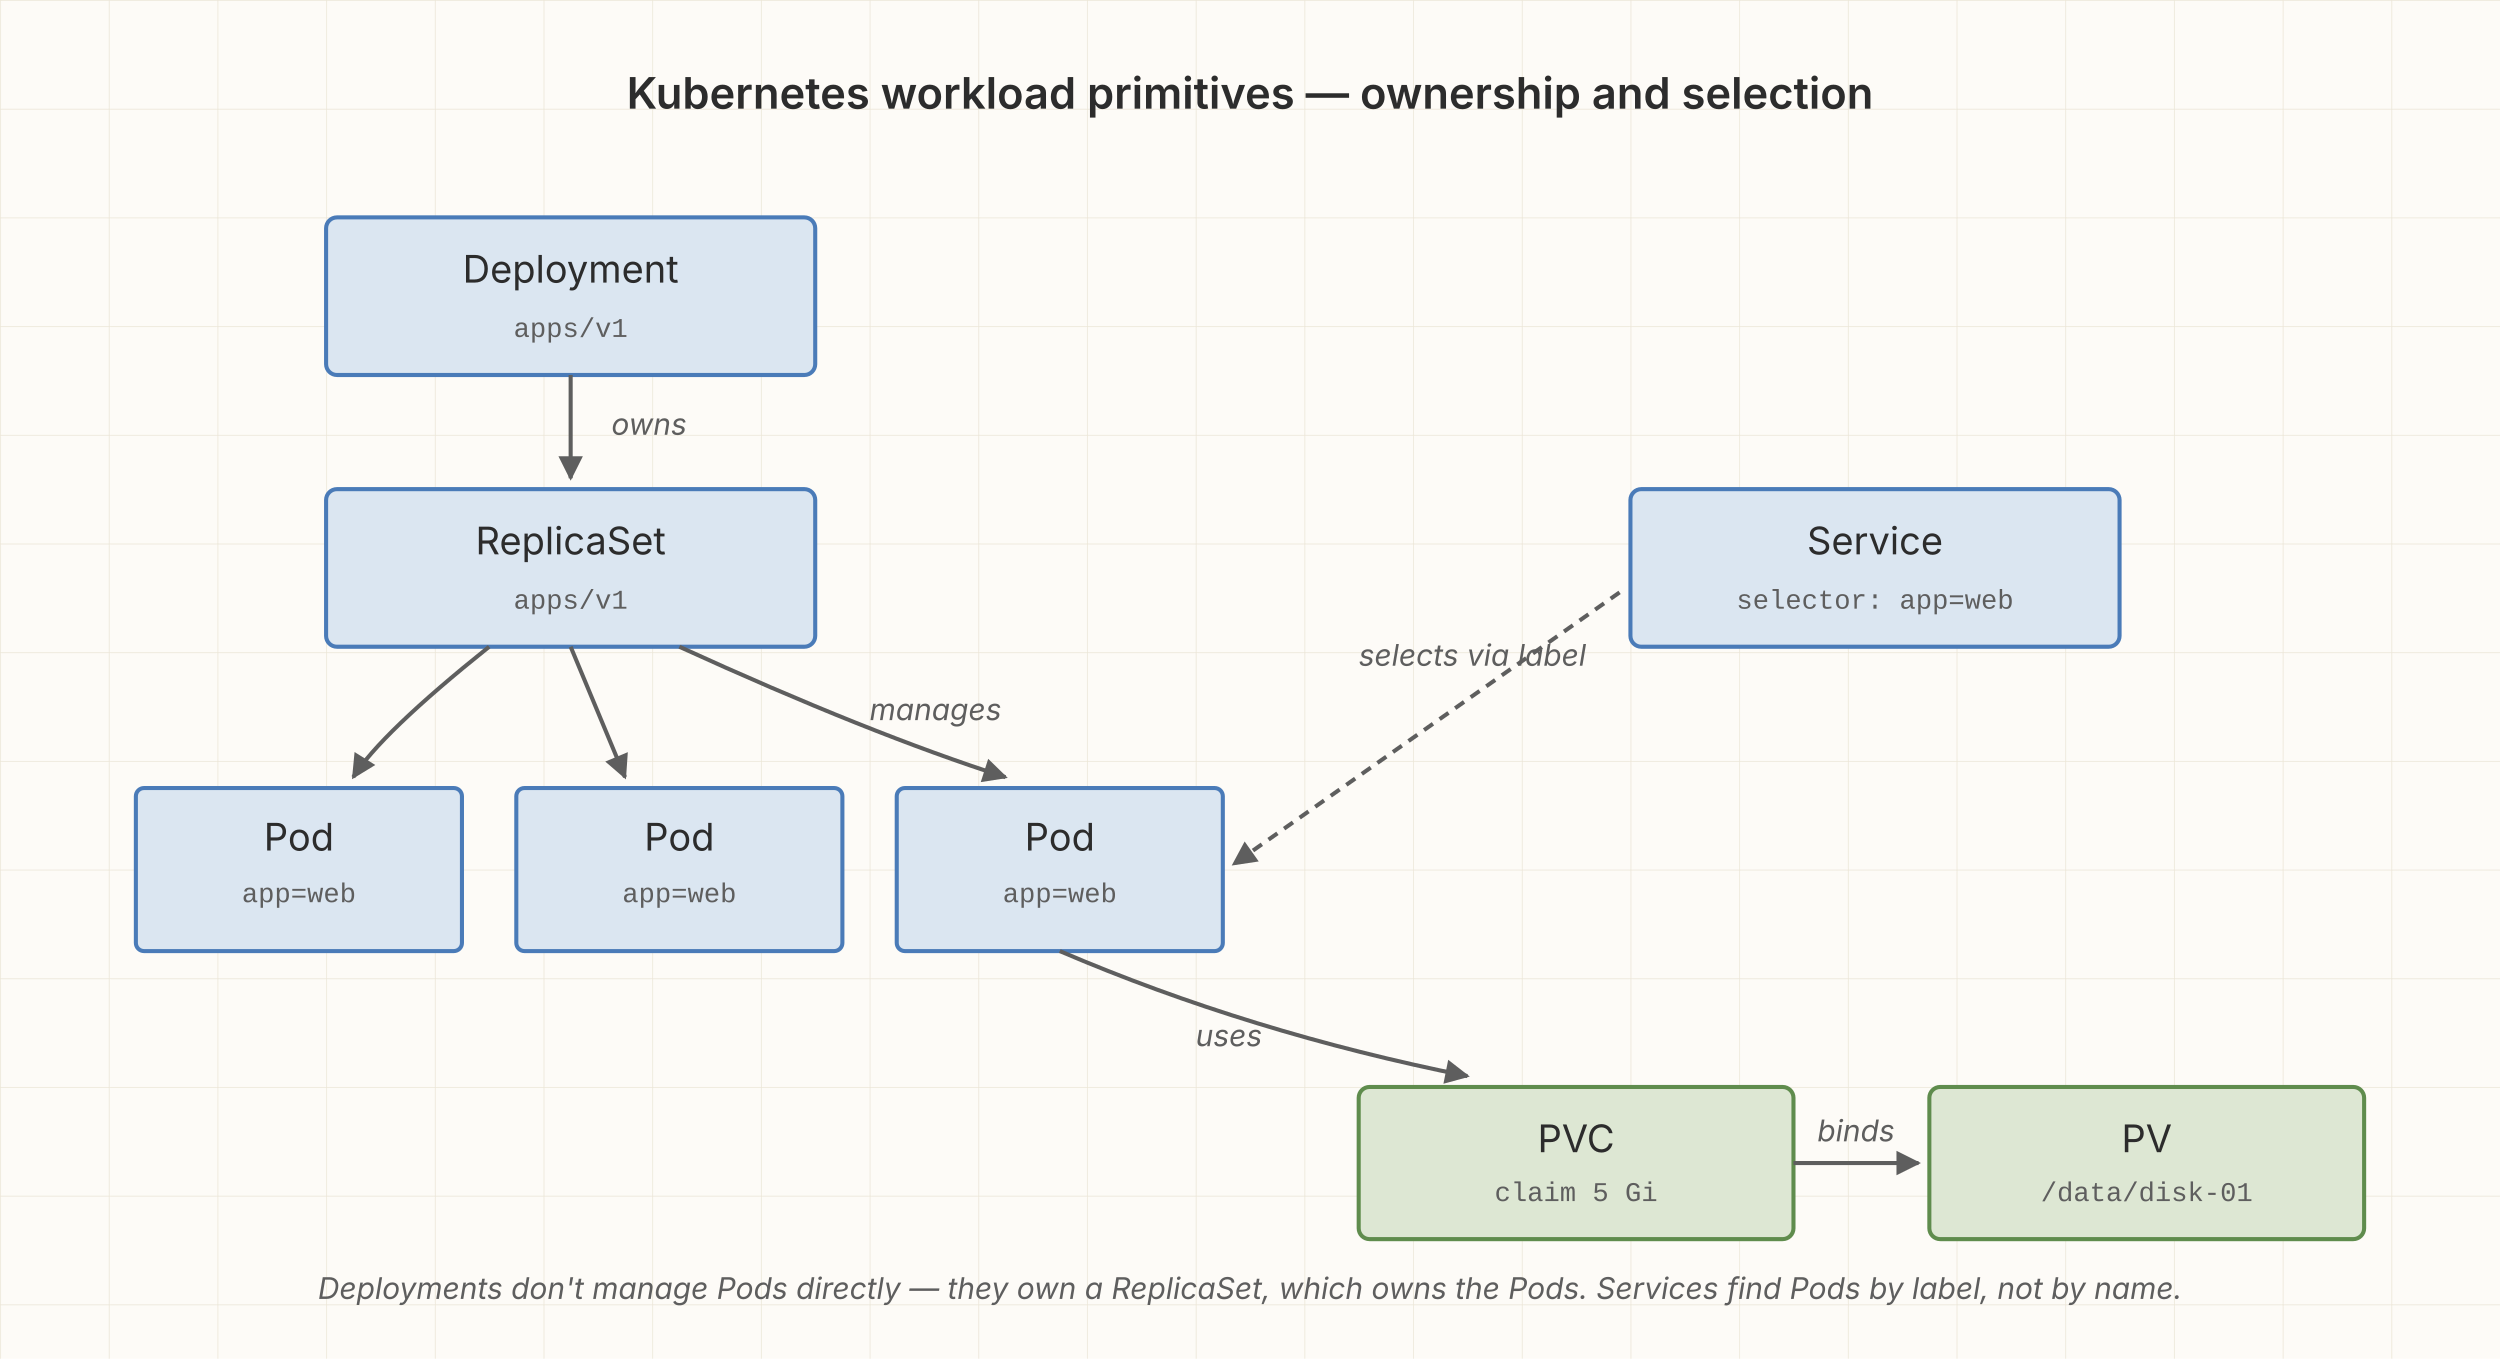
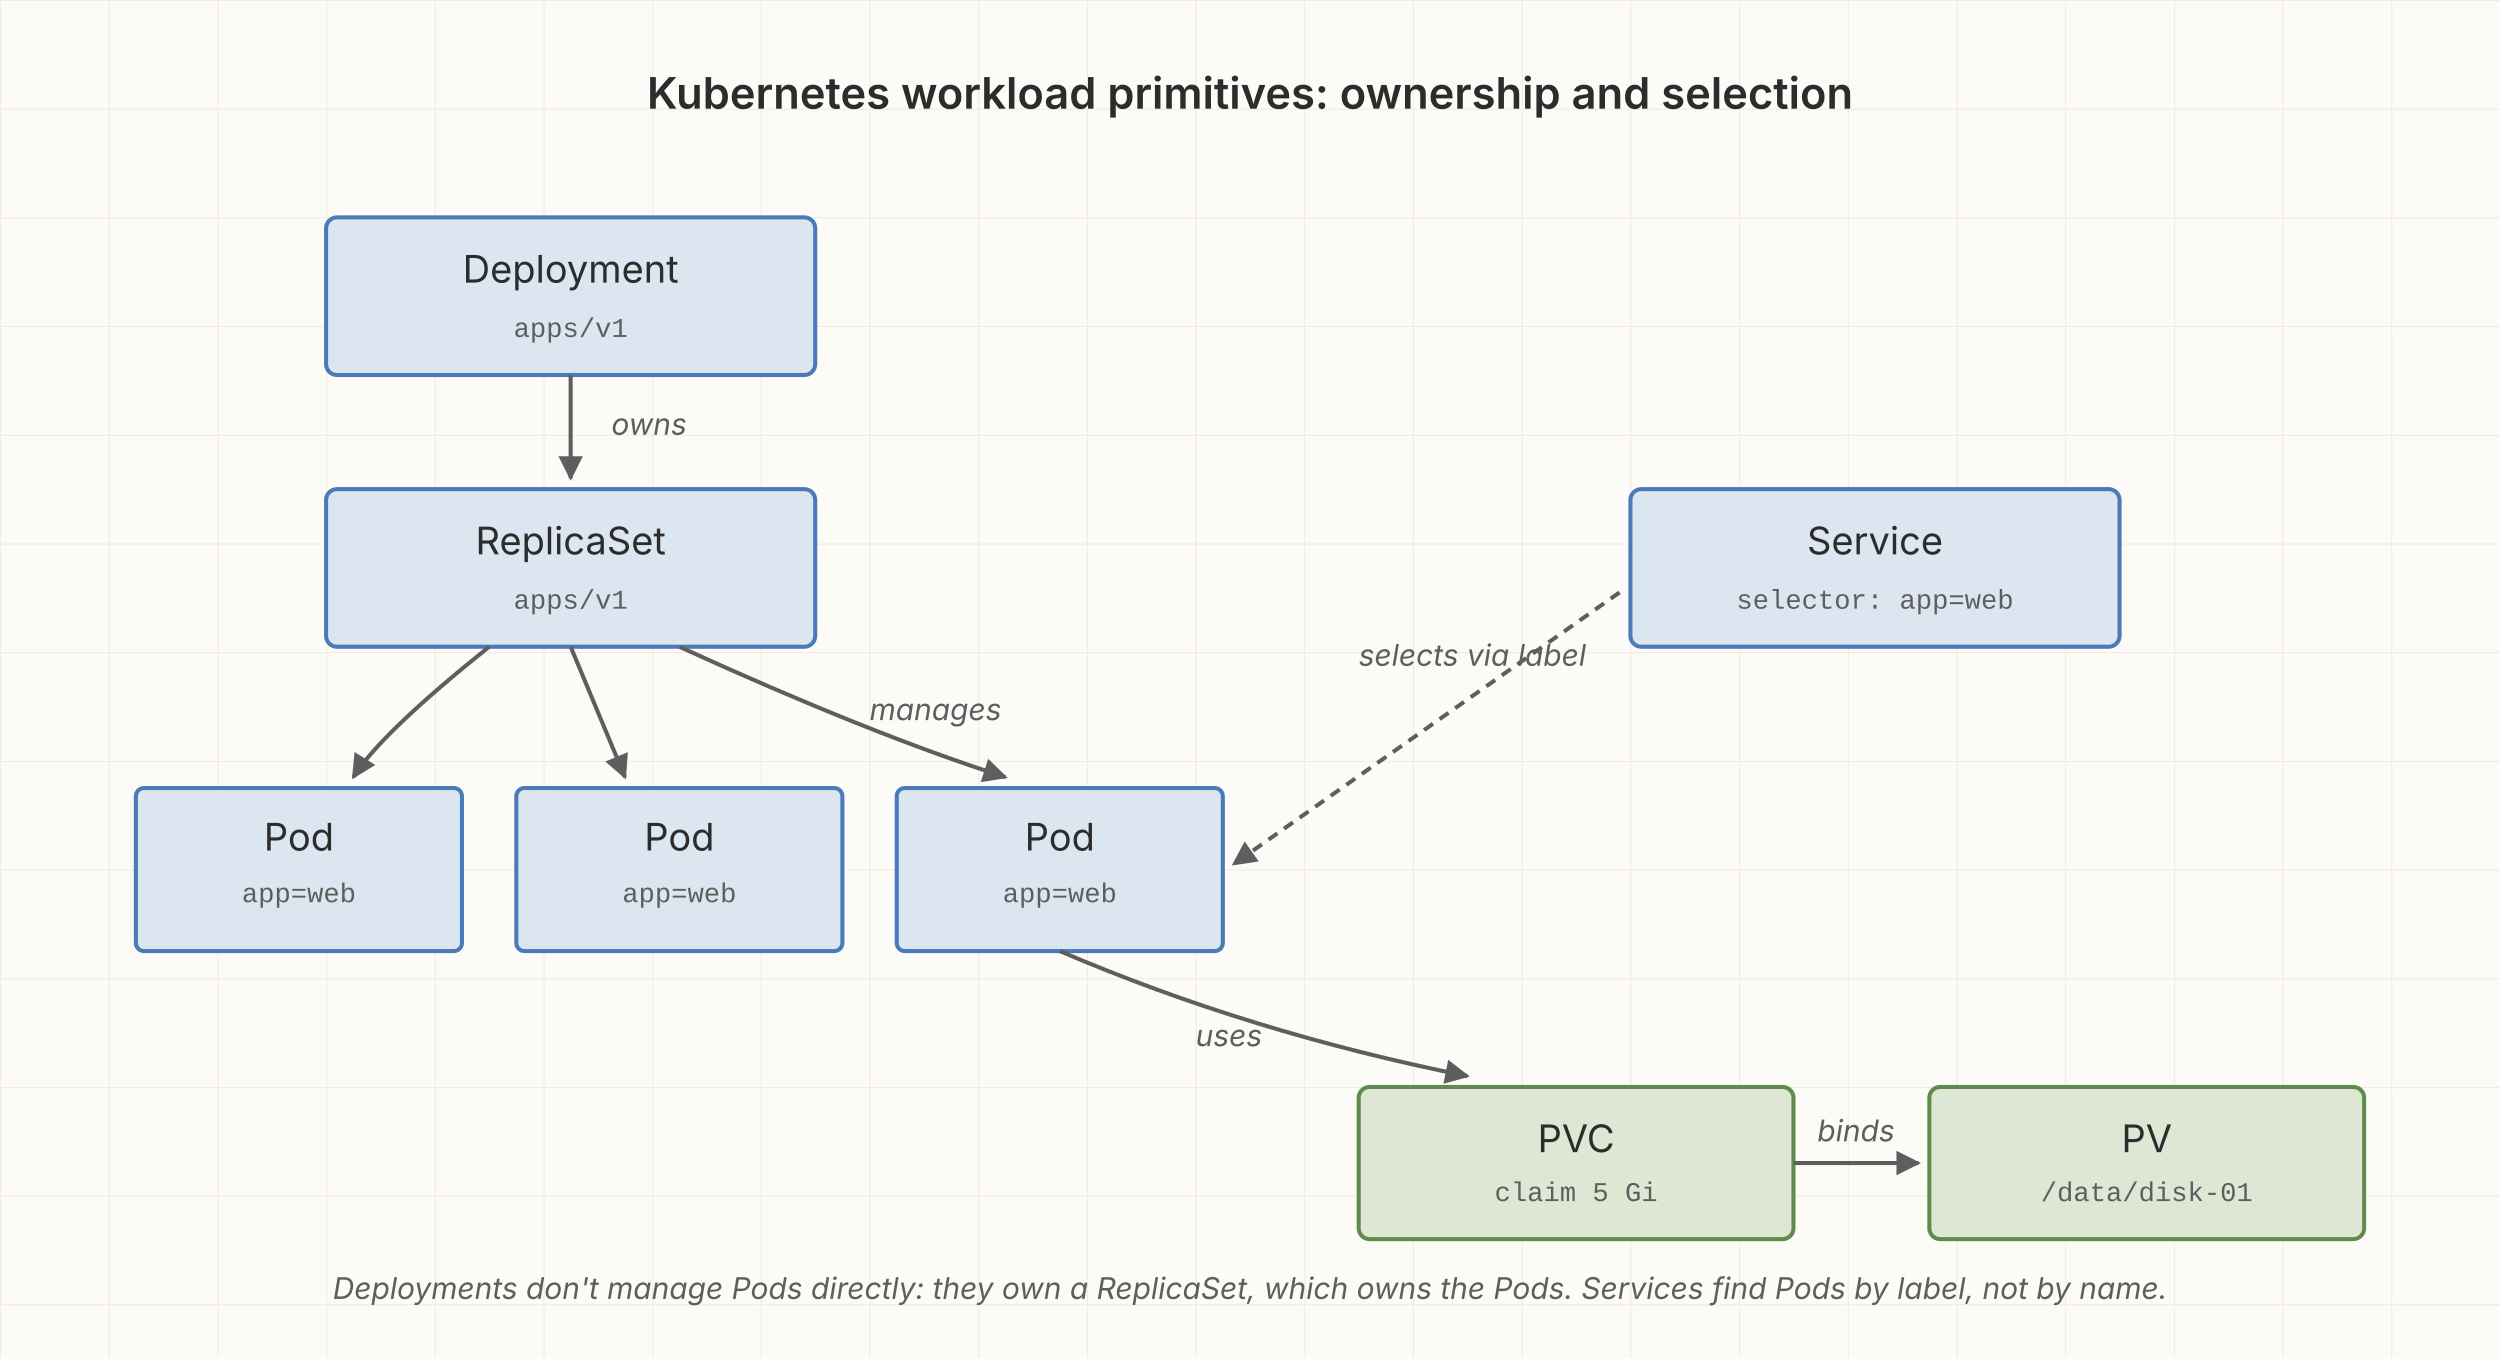
<svg xmlns="http://www.w3.org/2000/svg" width="100%" viewBox="0 0 920 500" font-family="system-ui, -apple-system, sans-serif" font-size="14">
  <defs>
    <pattern id="grid" width="40" height="40" patternUnits="userSpaceOnUse">
      <path d="M 40 0 L 0 0 L 0 40" fill="none" stroke="#ebe5d6" stroke-width="0.5" />
    </pattern>
    <marker id="arrow" viewBox="0 0 10 10" refX="9" refY="5" markerWidth="6" markerHeight="6" orient="auto">
      <path d="M 0 0 L 10 5 L 0 10 z" fill="#5e5e5e" />
    </marker>
  </defs>
  <style>
    .blue    { fill: #dbe6f1; stroke: #4a7bb8; stroke-width: 1.5; }
    .green   { fill: #dde7d3; stroke: #5f8c4d; stroke-width: 1.5; }
    .label    { fill: #2c2c2c; }
    .sublabel { fill: #5e5e5e; font-size: 11px; }
    .title    { fill: #2c2c2c; font-weight: 600; font-size: 16px; }
    .mono     { font-family: ui-monospace, SFMono-Regular, Menlo, "Courier New", monospace; font-size: 12px; fill: #2c2c2c; }
    .mono-sm  { font-family: ui-monospace, SFMono-Regular, Menlo, "Courier New", monospace; font-size: 10px; fill: #5e5e5e; }
    .arrow    { stroke: #5e5e5e; stroke-width: 1.5; fill: none; }
    .arrow-dashed { stroke: #5e5e5e; stroke-width: 1.5; fill: none; stroke-dasharray: 4 3; }
    .arrow-label { fill: #5e5e5e; font-size: 11px; font-style: italic; }
    .footnote { fill: #5e5e5e; font-size: 11px; font-style: italic; }
  </style>
  <rect width="920" height="500" fill="#fdfbf7" />
  <rect width="920" height="500" fill="url(#grid)" />
-   <text x="460" y="40" text-anchor="middle" class="title">Kubernetes workload primitives — ownership and selection</text>
+   <text x="460" y="40" text-anchor="middle" class="title">Kubernetes workload primitives: ownership and selection</text>
  <rect x="120" y="80" width="180" height="58" rx="4" class="blue" />
  <text x="210" y="104" text-anchor="middle" class="label">Deployment</text>
  <text x="210" y="124" text-anchor="middle" class="mono-sm">apps/v1</text>
  <rect x="120" y="180" width="180" height="58" rx="4" class="blue" />
  <text x="210" y="204" text-anchor="middle" class="label">ReplicaSet</text>
  <text x="210" y="224" text-anchor="middle" class="mono-sm">apps/v1</text>
  <rect x="50" y="290" width="120" height="60" rx="3" class="blue" />
  <text x="110" y="313" text-anchor="middle" class="label">Pod</text>
  <text x="110" y="332" text-anchor="middle" class="mono-sm">app=web</text>
  <rect x="190" y="290" width="120" height="60" rx="3" class="blue" />
  <text x="250" y="313" text-anchor="middle" class="label">Pod</text>
  <text x="250" y="332" text-anchor="middle" class="mono-sm">app=web</text>
  <rect x="330" y="290" width="120" height="60" rx="3" class="blue" />
  <text x="390" y="313" text-anchor="middle" class="label">Pod</text>
  <text x="390" y="332" text-anchor="middle" class="mono-sm">app=web</text>
  <rect x="600" y="180" width="180" height="58" rx="4" class="blue" />
  <text x="690" y="204" text-anchor="middle" class="label">Service</text>
  <text x="690" y="224" text-anchor="middle" class="mono-sm">selector: app=web</text>
  <rect x="500" y="400" width="160" height="56" rx="4" class="green" />
  <text x="580" y="424" text-anchor="middle" class="label">PVC</text>
  <text x="580" y="442" text-anchor="middle" class="mono-sm">claim 5 Gi</text>
  <rect x="710" y="400" width="160" height="56" rx="4" class="green" />
  <text x="790" y="424" text-anchor="middle" class="label">PV</text>
  <text x="790" y="442" text-anchor="middle" class="mono-sm">/data/disk-01</text>
  <path d="M 210 138 L 210 176" class="arrow" marker-end="url(#arrow)" />
  <text x="225" y="160" class="arrow-label">owns</text>
  <path d="M 180 238 Q 140 270 130 286" class="arrow" marker-end="url(#arrow)" />
  <path d="M 210 238 L 230 286" class="arrow" marker-end="url(#arrow)" />
  <path d="M 250 238 Q 320 270 370 286" class="arrow" marker-end="url(#arrow)" />
  <text x="320" y="265" class="arrow-label">manages</text>
  <path d="M 596 218 L 454 318" class="arrow-dashed" marker-end="url(#arrow)" />
  <text x="500" y="245" class="arrow-label">selects via label</text>
  <path d="M 390 350 Q 460 380 540 396" class="arrow" marker-end="url(#arrow)" />
  <text x="440" y="385" class="arrow-label">uses</text>
  <path d="M 660 428 L 706 428" class="arrow" marker-end="url(#arrow)" />
  <text x="683" y="420" text-anchor="middle" class="arrow-label">binds</text>
-   <text x="460" y="478" text-anchor="middle" class="footnote">Deployments don't manage Pods directly — they own a ReplicaSet, which owns the Pods. Services find Pods by label, not by name.</text>
+   <text x="460" y="478" text-anchor="middle" class="footnote">Deployments don't manage Pods directly: they own a ReplicaSet, which owns the Pods. Services find Pods by label, not by name.</text>
</svg>
